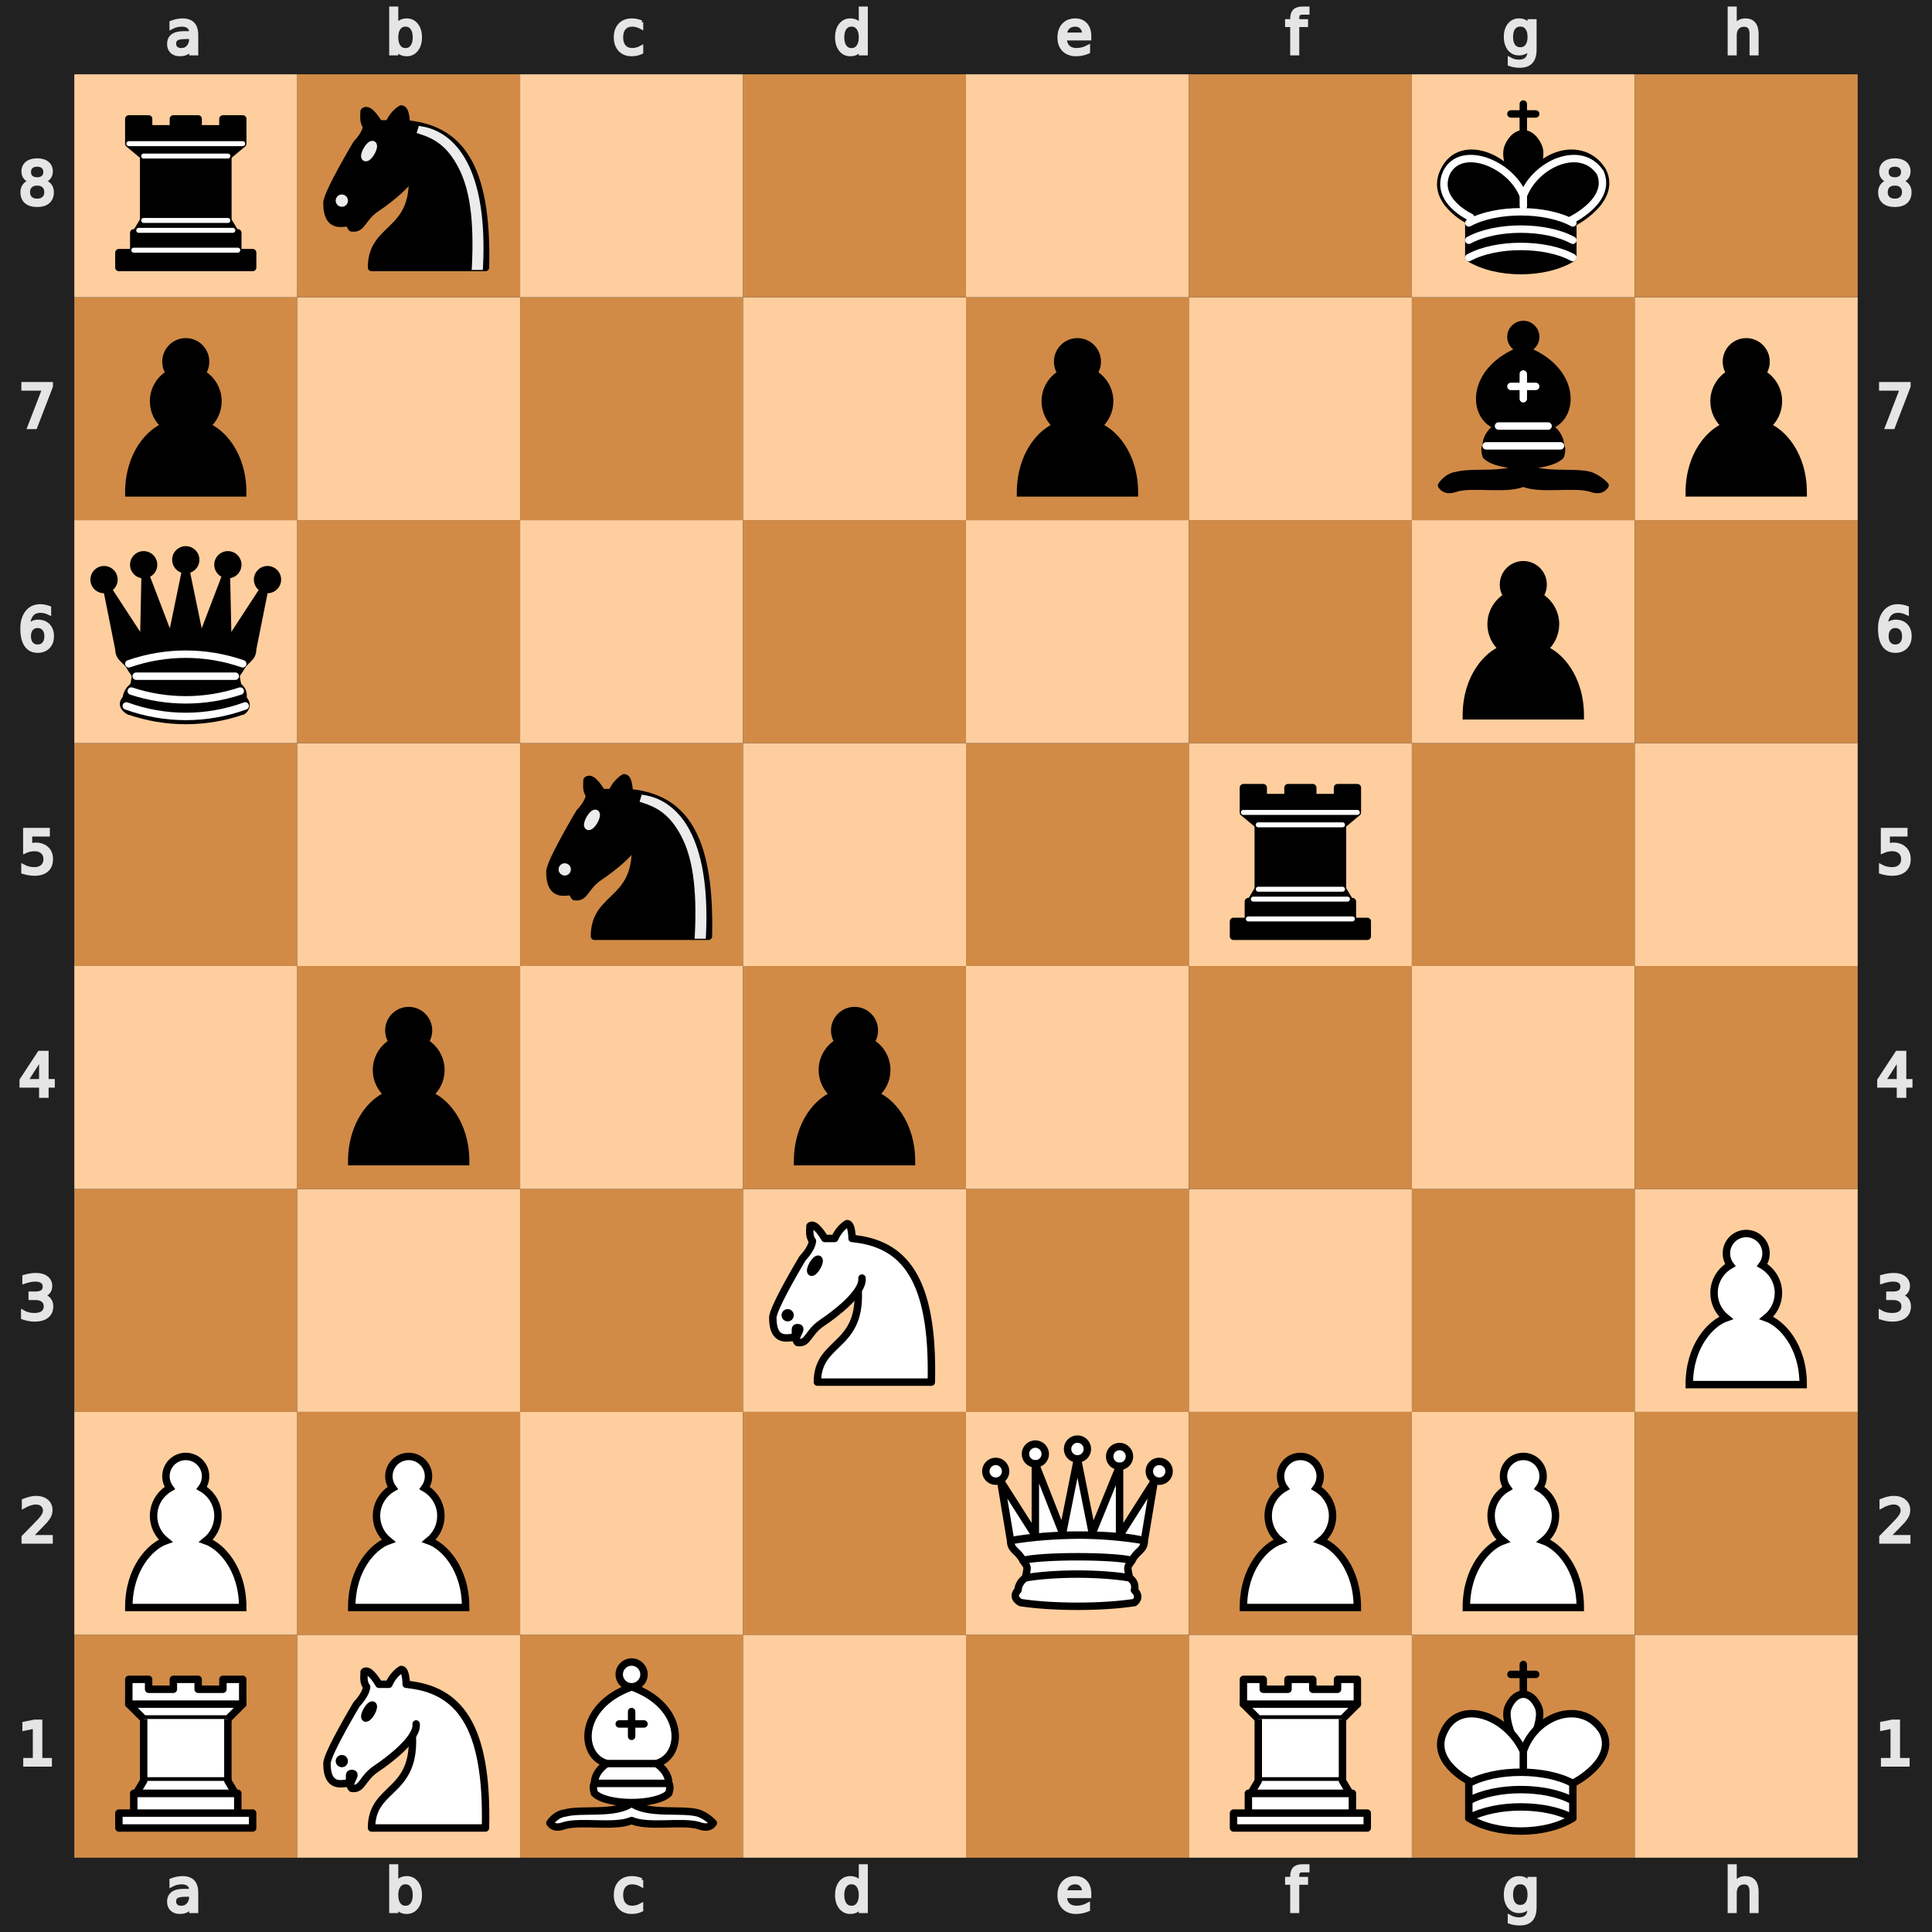
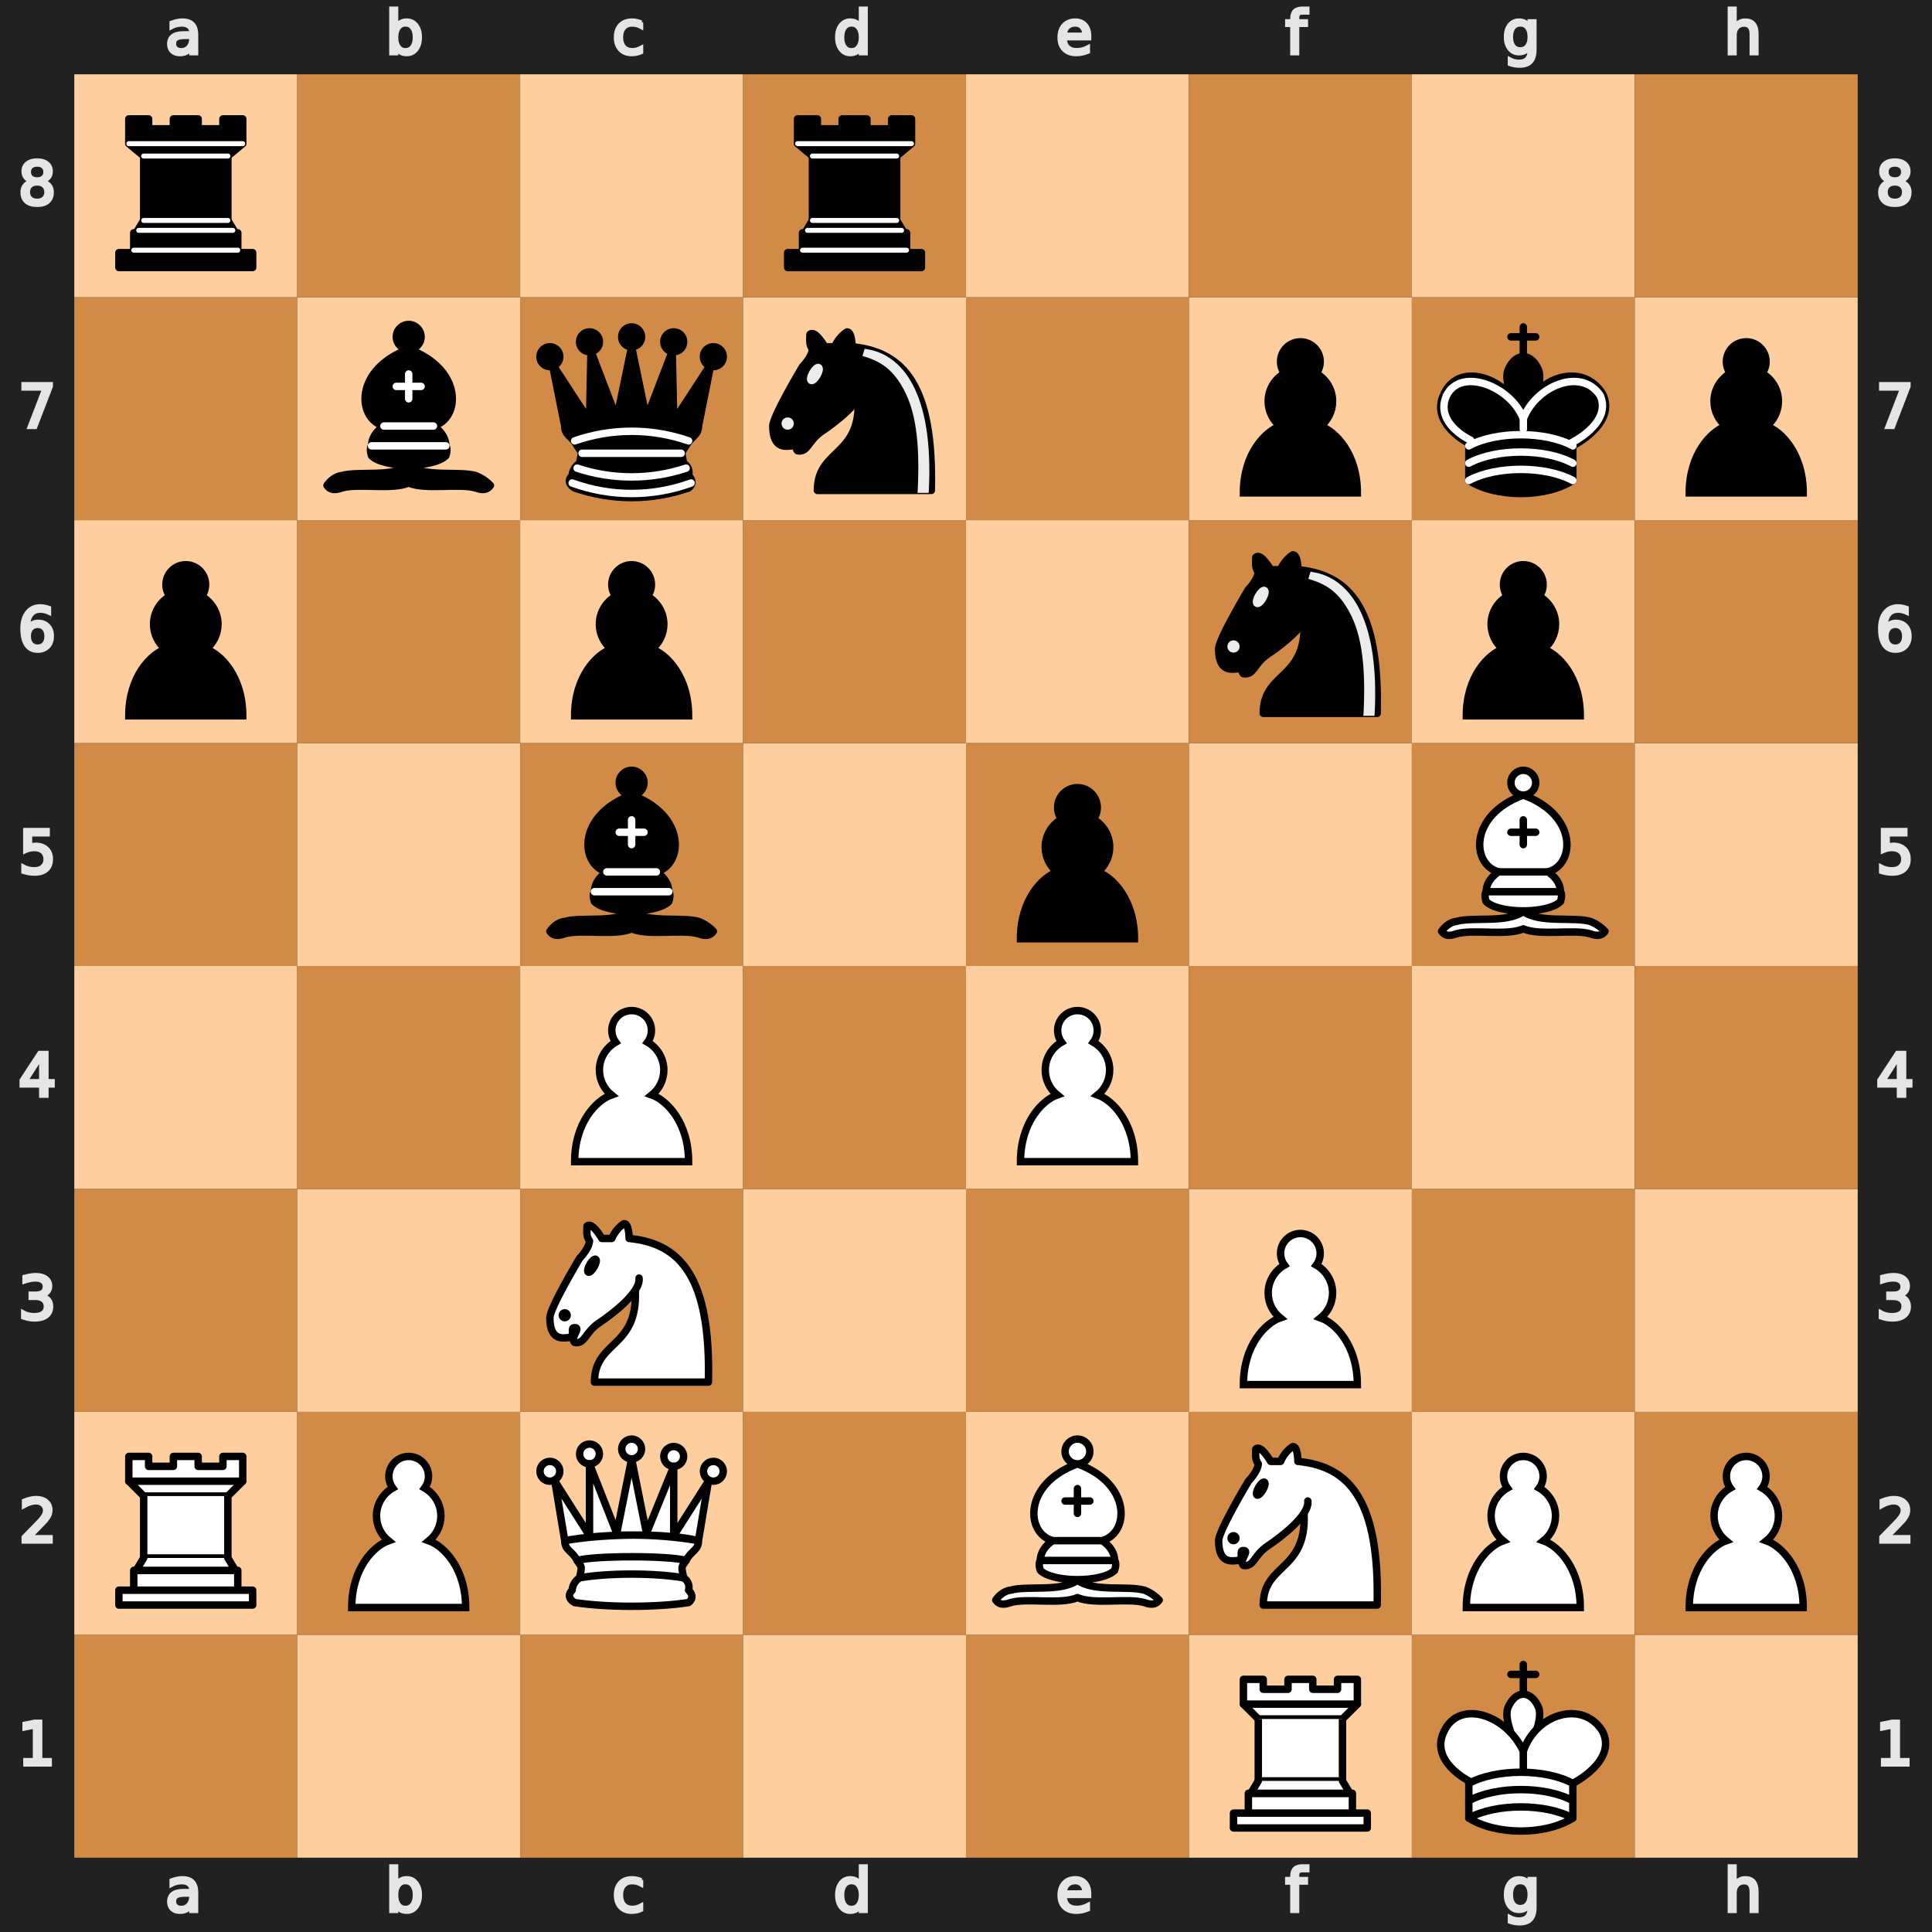
<svg xmlns="http://www.w3.org/2000/svg" xmlns:xlink="http://www.w3.org/1999/xlink" version="1.2" baseProfile="tiny" viewBox="0 0 390 390">
  <defs>
    <g id="white-pawn" class="white pawn">
      <path d="M22.5 9c-2.21 0-4 1.79-4 4 0 .89.29 1.71.78 2.38C17.33 16.5 16 18.59 16 21c0 2.03.94 3.84 2.41 5.03-3 1.06-7.41 5.55-7.41 13.47h23c0-7.92-4.41-12.41-7.41-13.47 1.47-1.19 2.41-3 2.41-5.03 0-2.41-1.33-4.5-3.28-5.62.49-.67.78-1.49.78-2.38 0-2.21-1.79-4-4-4z" fill="#fff" stroke="#000" stroke-width="1.5" stroke-linecap="round" />
    </g>
    <g id="white-knight" class="white knight" fill="none" fill-rule="evenodd" stroke="#000" stroke-width="1.5" stroke-linecap="round" stroke-linejoin="round">
      <path d="M 22,10 C 32.5,11 38.5,18 38,39 L 15,39 C 15,30 25,32.5 23,18" style="fill:#ffffff; stroke:#000000;" />
      <path d="M 24,18 C 24.38,20.91 18.45,25.37 16,27 C 13,29 13.18,31.34 11,31 C 9.958,30.06 12.41,27.96 11,28 C 10,28 11.19,29.23 10,30 C 9,30 5.997,31 6,26 C 6,24 12,14 12,14 C 12,14 13.89,12.1 14,10.5 C 13.27,9.506 13.5,8.5 13.5,7.5 C 14.5,6.5 16.5,10 16.5,10 L 18.5,10 C 18.5,10 19.28,8.008 21,7 C 22,7 22,10 22,10" style="fill:#ffffff; stroke:#000000;" />
      <path d="M 9.5 25.5 A 0.5 0.5 0 1 1 8.5,25.5 A 0.5 0.5 0 1 1 9.5 25.5 z" style="fill:#000000; stroke:#000000;" />
      <path d="M 15 15.5 A 0.5 1.5 0 1 1 14,15.5 A 0.5 1.5 0 1 1 15 15.5 z" transform="matrix(0.866,0.5,-0.5,0.866,9.693,-5.173)" style="fill:#000000; stroke:#000000;" />
    </g>
    <g id="white-bishop" class="white bishop" fill="none" fill-rule="evenodd" stroke="#000" stroke-width="1.5" stroke-linecap="round" stroke-linejoin="round">
      <g fill="#fff" stroke-linecap="butt">
        <path d="M9 36c3.39-.97 10.11.43 13.5-2 3.39 2.43 10.11 1.03 13.5 2 0 0 1.65.54 3 2-.68.97-1.65.99-3 .5-3.39-.97-10.11.46-13.5-1-3.39 1.46-10.11.03-13.5 1-1.354.49-2.323.47-3-.5 1.354-1.94 3-2 3-2zM15 32c2.5 2.5 12.5 2.5 15 0 .5-1.5 0-2 0-2 0-2.5-2.5-4-2.5-4 5.5-1.5 6-11.5-5-15.5-11 4-10.5 14-5 15.5 0 0-2.5 1.5-2.5 4 0 0-.5.5 0 2zM25 8a2.5 2.5 0 1 1-5 0 2.5 2.5 0 1 1 5 0z" />
      </g>
      <path d="M17.5 26h10M15 30h15m-7.5-14.5v5M20 18h5" stroke-linejoin="miter" />
    </g>
    <g id="white-rook" class="white rook" fill="#fff" fill-rule="evenodd" stroke="#000" stroke-width="1.5" stroke-linecap="round" stroke-linejoin="round">
      <path d="M9 39h27v-3H9v3zM12 36v-4h21v4H12zM11 14V9h4v2h5V9h5v2h5V9h4v5" stroke-linecap="butt" />
      <path d="M34 14l-3 3H14l-3-3" />
      <path d="M31 17v12.5H14V17" stroke-linecap="butt" stroke-linejoin="miter" />
      <path d="M31 29.5l1.5 2.5h-20l1.5-2.5" />
      <path d="M11 14h23" fill="none" stroke-linejoin="miter" />
    </g>
    <g id="white-queen" class="white queen" fill="#fff" fill-rule="evenodd" stroke="#000" stroke-width="1.5" stroke-linecap="round" stroke-linejoin="round">
      <path d="M8 12a2 2 0 1 1-4 0 2 2 0 1 1 4 0zM24.5 7.5a2 2 0 1 1-4 0 2 2 0 1 1 4 0zM41 12a2 2 0 1 1-4 0 2 2 0 1 1 4 0zM16 8.5a2 2 0 1 1-4 0 2 2 0 1 1 4 0zM33 9a2 2 0 1 1-4 0 2 2 0 1 1 4 0z" />
      <path d="M9 26c8.5-1.5 21-1.5 27 0l2-12-7 11V11l-5.5 13.5-3-15-3 15-5.5-14V25L7 14l2 12zM9 26c0 2 1.5 2 2.5 4 1 1.5 1 1 .5 3.5-1.5 1-1.5 2.5-1.5 2.5-1.5 1.5.5 2.5.5 2.5 6.5 1 16.5 1 23 0 0 0 1.5-1 0-2.5 0 0 .5-1.5-1-2.5-.5-2.5-.5-2 .5-3.5 1-2 2.5-2 2.5-4-8.5-1.5-18.5-1.5-27 0z" stroke-linecap="butt" />
      <path d="M11.5 30c3.5-1 18.5-1 22 0M12 33.5c6-1 15-1 21 0" fill="none" />
    </g>
    <g id="white-king" class="white king" fill="none" fill-rule="evenodd" stroke="#000" stroke-width="1.5" stroke-linecap="round" stroke-linejoin="round">
      <path d="M22.5 11.63V6M20 8h5" stroke-linejoin="miter" />
      <path d="M22.5 25s4.5-7.5 3-10.5c0 0-1-2.5-3-2.5s-3 2.5-3 2.5c-1.5 3 3 10.5 3 10.5" fill="#fff" stroke-linecap="butt" stroke-linejoin="miter" />
      <path d="M11.5 37c5.5 3.5 15.5 3.5 21 0v-7s9-4.5 6-10.5c-4-6.5-13.5-3.5-16 4V27v-3.5c-3.5-7.5-13-10.5-16-4-3 6 5 10 5 10V37z" fill="#fff" />
      <path d="M11.5 30c5.5-3 15.5-3 21 0m-21 3.5c5.5-3 15.5-3 21 0m-21 3.5c5.5-3 15.5-3 21 0" />
    </g>
    <g id="black-pawn" class="black pawn">
      <path d="M22.5 9c-2.21 0-4 1.79-4 4 0 .89.29 1.71.78 2.38C17.33 16.5 16 18.59 16 21c0 2.03.94 3.84 2.41 5.03-3 1.06-7.41 5.55-7.41 13.47h23c0-7.92-4.41-12.41-7.41-13.47 1.47-1.19 2.41-3 2.41-5.03 0-2.41-1.33-4.5-3.28-5.62.49-.67.78-1.49.78-2.38 0-2.21-1.79-4-4-4z" fill="#000" stroke="#000" stroke-width="1.5" stroke-linecap="round" />
    </g>
    <g id="black-knight" class="black knight" fill="none" fill-rule="evenodd" stroke="#000" stroke-width="1.5" stroke-linecap="round" stroke-linejoin="round">
      <path d="M 22,10 C 32.5,11 38.5,18 38,39 L 15,39 C 15,30 25,32.5 23,18" style="fill:#000000; stroke:#000000;" />
      <path d="M 24,18 C 24.38,20.91 18.45,25.37 16,27 C 13,29 13.18,31.34 11,31 C 9.958,30.06 12.41,27.96 11,28 C 10,28 11.19,29.23 10,30 C 9,30 5.997,31 6,26 C 6,24 12,14 12,14 C 12,14 13.89,12.1 14,10.5 C 13.27,9.506 13.5,8.5 13.5,7.5 C 14.5,6.5 16.5,10 16.5,10 L 18.5,10 C 18.5,10 19.28,8.008 21,7 C 22,7 22,10 22,10" style="fill:#000000; stroke:#000000;" />
      <path d="M 9.5 25.5 A 0.5 0.5 0 1 1 8.5,25.5 A 0.5 0.5 0 1 1 9.5 25.5 z" style="fill:#ececec; stroke:#ececec;" />
      <path d="M 15 15.5 A 0.5 1.5 0 1 1 14,15.5 A 0.5 1.5 0 1 1 15 15.5 z" transform="matrix(0.866,0.5,-0.5,0.866,9.693,-5.173)" style="fill:#ececec; stroke:#ececec;" />
      <path d="M 24.55,10.4 L 24.1,11.85 L 24.6,12 C 27.75,13 30.25,14.49 32.5,18.75 C 34.75,23.01 35.75,29.06 35.25,39 L 35.2,39.5 L 37.45,39.5 L 37.5,39 C 38,28.94 36.62,22.15 34.25,17.66 C 31.88,13.17 28.46,11.02 25.06,10.5 L 24.55,10.4 z " style="fill:#ececec; stroke:none;" />
    </g>
    <g id="black-bishop" class="black bishop" fill="none" fill-rule="evenodd" stroke="#000" stroke-width="1.5" stroke-linecap="round" stroke-linejoin="round">
      <path d="M9 36c3.39-.97 10.11.43 13.5-2 3.39 2.43 10.11 1.03 13.5 2 0 0 1.65.54 3 2-.68.97-1.65.99-3 .5-3.39-.97-10.11.46-13.5-1-3.39 1.46-10.11.03-13.5 1-1.354.49-2.323.47-3-.5 1.354-1.94 3-2 3-2zm6-4c2.5 2.5 12.5 2.5 15 0 .5-1.5 0-2 0-2 0-2.5-2.5-4-2.5-4 5.5-1.5 6-11.5-5-15.5-11 4-10.5 14-5 15.5 0 0-2.5 1.5-2.5 4 0 0-.5.5 0 2zM25 8a2.5 2.5 0 1 1-5 0 2.5 2.5 0 1 1 5 0z" fill="#000" stroke-linecap="butt" />
      <path d="M17.5 26h10M15 30h15m-7.5-14.5v5M20 18h5" stroke="#fff" stroke-linejoin="miter" />
    </g>
    <g id="black-rook" class="black rook" fill="#000" fill-rule="evenodd" stroke="#000" stroke-width="1.5" stroke-linecap="round" stroke-linejoin="round">
      <path d="M9 39h27v-3H9v3zM12.5 32l1.5-2.5h17l1.5 2.5h-20zM12 36v-4h21v4H12z" stroke-linecap="butt" />
      <path d="M14 29.5v-13h17v13H14z" stroke-linecap="butt" stroke-linejoin="miter" />
      <path d="M14 16.5L11 14h23l-3 2.5H14zM11 14V9h4v2h5V9h5v2h5V9h4v5H11z" stroke-linecap="butt" />
      <path d="M12 35.5h21M13 31.5h19M14 29.5h17M14 16.5h17M11 14h23" fill="none" stroke="#fff" stroke-width="1" stroke-linejoin="miter" />
    </g>
    <g id="black-queen" class="black queen" fill="#000" fill-rule="evenodd" stroke="#000" stroke-width="1.5" stroke-linecap="round" stroke-linejoin="round">
      <g fill="#000" stroke="none">
        <circle cx="6" cy="12" r="2.75" />
        <circle cx="14" cy="9" r="2.75" />
        <circle cx="22.5" cy="8" r="2.75" />
        <circle cx="31" cy="9" r="2.75" />
        <circle cx="39" cy="12" r="2.75" />
      </g>
      <path d="M9 26c8.5-1.5 21-1.5 27 0l2.5-12.5L31 25l-.3-14.1-5.2 13.6-3-14.5-3 14.5-5.2-13.6L14 25 6.5 13.5 9 26zM9 26c0 2 1.5 2 2.5 4 1 1.5 1 1 .5 3.5-1.5 1-1.5 2.5-1.5 2.5-1.5 1.5.5 2.5.5 2.5 6.5 1 16.5 1 23 0 0 0 1.5-1 0-2.5 0 0 .5-1.5-1-2.5-.5-2.5-.5-2 .5-3.5 1-2 2.5-2 2.5-4-8.5-1.5-18.5-1.5-27 0z" stroke-linecap="butt" />
      <path d="M11 38.5a35 35 1 0 0 23 0" fill="none" stroke-linecap="butt" />
      <path d="M11 29a35 35 1 0 1 23 0M12.5 31.5h20M11.5 34.5a35 35 1 0 0 22 0M10.5 37.5a35 35 1 0 0 24 0" fill="none" stroke="#fff" />
    </g>
    <g id="black-king" class="black king" fill="none" fill-rule="evenodd" stroke="#000" stroke-width="1.5" stroke-linecap="round" stroke-linejoin="round">
      <path d="M22.5 11.63V6" stroke-linejoin="miter" />
      <path d="M22.5 25s4.5-7.5 3-10.5c0 0-1-2.5-3-2.5s-3 2.5-3 2.5c-1.5 3 3 10.5 3 10.5" fill="#000" stroke-linecap="butt" stroke-linejoin="miter" />
      <path d="M11.5 37c5.5 3.5 15.5 3.5 21 0v-7s9-4.5 6-10.5c-4-6.5-13.5-3.5-16 4V27v-3.5c-3.5-7.5-13-10.5-16-4-3 6 5 10 5 10V37z" fill="#000" />
      <path d="M20 8h5" stroke-linejoin="miter" />
      <path d="M32 29.5s8.5-4 6.03-9.65C34.15 14 25 18 22.5 24.5l.01 2.1-.01-2.1C20 18 9.906 14 6.997 19.85c-2.497 5.65 4.853 9 4.853 9M11.5 30c5.5-3 15.5-3 21 0m-21 3.5c5.5-3 15.5-3 21 0m-21 3.5c5.5-3 15.5-3 21 0" stroke="#fff" />
    </g>
  </defs>
  <rect x="0" y="0" width="390" height="390" fill="#212121" />
  <g transform="translate(20, 0) scale(0.75, 0.75)" fill="#e5e5e5" stroke="#e5e5e5">
    <path d="M23.328 10.016q-1.742 0-2.414.398-.672.398-.672 1.36 0 .765.5 1.218.508.445 1.375.445 1.196 0 1.914-.843.727-.852.727-2.258v-.32zm2.867-.594v4.992h-1.437v-1.328q-.492.797-1.227 1.18-.734.375-1.797.375-1.343 0-2.14-.75-.79-.758-.79-2.024 0-1.476.985-2.226.992-.75 2.953-.75h2.016V8.75q0-.992-.656-1.531-.649-.547-1.829-.547-.75 0-1.46.18-.711.18-1.368.539V6.062q.79-.304 1.532-.453.742-.156 1.445-.156 1.898 0 2.836.984.937.985.937 2.985z" />
  </g>
  <g transform="translate(20, 375) scale(0.75, 0.75)" fill="#e5e5e5" stroke="#e5e5e5">
    <path d="M23.328 10.016q-1.742 0-2.414.398-.672.398-.672 1.36 0 .765.5 1.218.508.445 1.375.445 1.196 0 1.914-.843.727-.852.727-2.258v-.32zm2.867-.594v4.992h-1.437v-1.328q-.492.797-1.227 1.18-.734.375-1.797.375-1.343 0-2.14-.75-.79-.758-.79-2.024 0-1.476.985-2.226.992-.75 2.953-.75h2.016V8.75q0-.992-.656-1.531-.649-.547-1.829-.547-.75 0-1.46.18-.711.18-1.368.539V6.062q.79-.304 1.532-.453.742-.156 1.445-.156 1.898 0 2.836.984.937.985.937 2.985z" />
  </g>
  <g transform="translate(65, 0) scale(0.75, 0.75)" fill="#e5e5e5" stroke="#e5e5e5">
    <path d="M24.922 10.047q0-1.586-.656-2.485-.649-.906-1.79-.906-1.14 0-1.796.906-.649.899-.649 2.485 0 1.586.649 2.492.656.898 1.797.898 1.14 0 1.789-.898.656-.906.656-2.492zm-4.89-3.055q.452-.781 1.14-1.156.695-.383 1.656-.383 1.594 0 2.586 1.266 1 1.265 1 3.328 0 2.062-1 3.328-.992 1.266-2.586 1.266-.96 0-1.656-.375-.688-.383-1.14-1.164v1.312h-1.446V2.258h1.445z" />
  </g>
  <g transform="translate(65, 375) scale(0.75, 0.75)" fill="#e5e5e5" stroke="#e5e5e5">
    <path d="M24.922 10.047q0-1.586-.656-2.485-.649-.906-1.79-.906-1.14 0-1.796.906-.649.899-.649 2.485 0 1.586.649 2.492.656.898 1.797.898 1.14 0 1.789-.898.656-.906.656-2.492zm-4.89-3.055q.452-.781 1.14-1.156.695-.383 1.656-.383 1.594 0 2.586 1.266 1 1.265 1 3.328 0 2.062-1 3.328-.992 1.266-2.586 1.266-.96 0-1.656-.375-.688-.383-1.14-1.164v1.312h-1.446V2.258h1.445z" />
  </g>
  <g transform="translate(110, 0) scale(0.75, 0.75)" fill="#e5e5e5" stroke="#e5e5e5">
    <path d="M25.96 6v1.344q-.608-.336-1.226-.5-.609-.172-1.234-.172-1.398 0-2.172.89-.773.883-.773 2.485 0 1.601.773 2.492.774.883 2.172.883.625 0 1.234-.164.618-.172 1.227-.508v1.328q-.602.281-1.25.422-.64.14-1.367.14-1.977 0-3.14-1.242-1.165-1.242-1.165-3.351 0-2.14 1.172-3.367 1.18-1.227 3.227-1.227.664 0 1.296.14.633.134 1.227.407z" />
  </g>
  <g transform="translate(110, 375) scale(0.75, 0.75)" fill="#e5e5e5" stroke="#e5e5e5">
    <path d="M25.96 6v1.344q-.608-.336-1.226-.5-.609-.172-1.234-.172-1.398 0-2.172.89-.773.883-.773 2.485 0 1.601.773 2.492.774.883 2.172.883.625 0 1.234-.164.618-.172 1.227-.508v1.328q-.602.281-1.25.422-.64.14-1.367.14-1.977 0-3.14-1.242-1.165-1.242-1.165-3.351 0-2.14 1.172-3.367 1.18-1.227 3.227-1.227.664 0 1.296.14.633.134 1.227.407z" />
  </g>
  <g transform="translate(155, 0) scale(0.75, 0.75)" fill="#e5e5e5" stroke="#e5e5e5">
    <path d="M24.973 6.992V2.258h1.437v12.156h-1.437v-1.312q-.453.78-1.149 1.164-.687.375-1.656.375-1.586 0-2.586-1.266-.992-1.266-.992-3.328 0-2.063.992-3.328 1-1.266 2.586-1.266.969 0 1.656.383.696.375 1.149 1.156zm-4.899 3.055q0 1.586.649 2.492.656.898 1.797.898 1.14 0 1.796-.898.657-.906.657-2.492 0-1.586-.657-2.485-.656-.906-1.796-.906-1.141 0-1.797.906-.649.899-.649 2.485z" />
  </g>
  <g transform="translate(155, 375) scale(0.75, 0.75)" fill="#e5e5e5" stroke="#e5e5e5">
    <path d="M24.973 6.992V2.258h1.437v12.156h-1.437v-1.312q-.453.78-1.149 1.164-.687.375-1.656.375-1.586 0-2.586-1.266-.992-1.266-.992-3.328 0-2.063.992-3.328 1-1.266 2.586-1.266.969 0 1.656.383.696.375 1.149 1.156zm-4.899 3.055q0 1.586.649 2.492.656.898 1.797.898 1.14 0 1.796-.898.657-.906.657-2.492 0-1.586-.657-2.485-.656-.906-1.796-.906-1.141 0-1.797.906-.649.899-.649 2.485z" />
  </g>
  <g transform="translate(200, 0) scale(0.75, 0.75)" fill="#e5e5e5" stroke="#e5e5e5">
    <path d="M26.555 9.68v.703h-6.61q.094 1.484.89 2.265.806.774 2.235.774.828 0 1.602-.203.781-.203 1.547-.61v1.36q-.774.328-1.586.5-.813.172-1.649.172-2.093 0-3.32-1.22-1.219-1.218-1.219-3.296 0-2.148 1.157-3.406 1.164-1.266 3.132-1.266 1.766 0 2.79 1.14 1.03 1.134 1.03 3.087zm-1.438-.422q-.015-1.18-.664-1.883-.64-.703-1.703-.703-1.203 0-1.93.68-.718.68-.828 1.914z" />
  </g>
  <g transform="translate(200, 375) scale(0.75, 0.75)" fill="#e5e5e5" stroke="#e5e5e5">
    <path d="M26.555 9.68v.703h-6.61q.094 1.484.89 2.265.806.774 2.235.774.828 0 1.602-.203.781-.203 1.547-.61v1.36q-.774.328-1.586.5-.813.172-1.649.172-2.093 0-3.32-1.22-1.219-1.218-1.219-3.296 0-2.148 1.157-3.406 1.164-1.266 3.132-1.266 1.766 0 2.79 1.14 1.03 1.134 1.03 3.087zm-1.438-.422q-.015-1.18-.664-1.883-.64-.703-1.703-.703-1.203 0-1.93.68-.718.68-.828 1.914z" />
  </g>
  <g transform="translate(245, 0) scale(0.75, 0.75)" fill="#e5e5e5" stroke="#e5e5e5">
    <path d="M25.285 2.258v1.195H23.91q-.773 0-1.078.313-.297.312-.297 1.125v.773h2.367v1.117h-2.367v7.633H21.09V6.781h-1.375V5.664h1.375v-.61q0-1.46.68-2.124.68-.672 2.156-.672z" />
  </g>
  <g transform="translate(245, 375) scale(0.75, 0.75)" fill="#e5e5e5" stroke="#e5e5e5">
    <path d="M25.285 2.258v1.195H23.91q-.773 0-1.078.313-.297.312-.297 1.125v.773h2.367v1.117h-2.367v7.633H21.09V6.781h-1.375V5.664h1.375v-.61q0-1.46.68-2.124.68-.672 2.156-.672z" />
  </g>
  <g transform="translate(290, 0) scale(0.75, 0.75)" fill="#e5e5e5" stroke="#e5e5e5">
    <path d="M24.973 9.937q0-1.562-.649-2.421-.64-.86-1.804-.86-1.157 0-1.805.86-.64.859-.64 2.421 0 1.555.64 2.415.648.859 1.805.859 1.164 0 1.804-.86.649-.859.649-2.414zm1.437 3.391q0 2.234-.992 3.32-.992 1.094-3.04 1.094-.757 0-1.429-.117-.672-.11-1.304-.344v-1.398q.632.344 1.25.508.617.164 1.257.164 1.414 0 2.118-.743.703-.734.703-2.226v-.711q-.446.773-1.141 1.156-.695.383-1.664.383-1.61 0-2.594-1.227-.984-1.226-.984-3.25 0-2.03.984-3.257.985-1.227 2.594-1.227.969 0 1.664.383t1.14 1.156V5.664h1.438z" />
  </g>
  <g transform="translate(290, 375) scale(0.75, 0.75)" fill="#e5e5e5" stroke="#e5e5e5">
    <path d="M24.973 9.937q0-1.562-.649-2.421-.64-.86-1.804-.86-1.157 0-1.805.86-.64.859-.64 2.421 0 1.555.64 2.415.648.859 1.805.859 1.164 0 1.804-.86.649-.859.649-2.414zm1.437 3.391q0 2.234-.992 3.32-.992 1.094-3.04 1.094-.757 0-1.429-.117-.672-.11-1.304-.344v-1.398q.632.344 1.25.508.617.164 1.257.164 1.414 0 2.118-.743.703-.734.703-2.226v-.711q-.446.773-1.141 1.156-.695.383-1.664.383-1.61 0-2.594-1.227-.984-1.226-.984-3.25 0-2.03.984-3.257.985-1.227 2.594-1.227.969 0 1.664.383t1.14 1.156V5.664h1.438z" />
  </g>
  <g transform="translate(335, 0) scale(0.75, 0.75)" fill="#e5e5e5" stroke="#e5e5e5">
    <path d="M26.164 9.133v5.281h-1.437V9.18q0-1.243-.485-1.86-.484-.617-1.453-.617-1.164 0-1.836.742-.672.742-.672 2.024v4.945h-1.445V2.258h1.445v4.765q.516-.789 1.211-1.18.703-.39 1.617-.39 1.508 0 2.282.938.773.93.773 2.742z" />
  </g>
  <g transform="translate(335, 375) scale(0.75, 0.75)" fill="#e5e5e5" stroke="#e5e5e5">
    <path d="M26.164 9.133v5.281h-1.437V9.18q0-1.243-.485-1.86-.484-.617-1.453-.617-1.164 0-1.836.742-.672.742-.672 2.024v4.945h-1.445V2.258h1.445v4.765q.516-.789 1.211-1.18.703-.39 1.617-.39 1.508 0 2.282.938.773.93.773 2.742z" />
  </g>
  <g transform="translate(0, 335) scale(0.75, 0.75)" fill="#e5e5e5" stroke="#e5e5e5">
    <path d="M6.754 26.996h2.578v-8.898l-2.805.562v-1.437l2.79-.563h1.578v10.336h2.578v1.328h-6.72z" />
  </g>
  <g transform="translate(375, 335) scale(0.75, 0.75)" fill="#e5e5e5" stroke="#e5e5e5">
    <path d="M6.754 26.996h2.578v-8.898l-2.805.562v-1.437l2.79-.563h1.578v10.336h2.578v1.328h-6.72z" />
  </g>
  <g transform="translate(0, 290) scale(0.75, 0.75)" fill="#e5e5e5" stroke="#e5e5e5">
    <path d="M8.195 26.996h5.508v1.328H6.297v-1.328q.898-.93 2.445-2.492 1.555-1.57 1.953-2.024.758-.851 1.055-1.437.305-.594.305-1.164 0-.93-.657-1.516-.648-.586-1.695-.586-.742 0-1.57.258-.82.258-1.758.781v-1.593q.953-.383 1.781-.578.828-.196 1.516-.196 1.812 0 2.89.906 1.079.907 1.079 2.422 0 .72-.274 1.368-.265.64-.976 1.515-.196.227-1.243 1.313-1.046 1.078-2.953 3.023z" />
  </g>
  <g transform="translate(375, 290) scale(0.75, 0.75)" fill="#e5e5e5" stroke="#e5e5e5">
    <path d="M8.195 26.996h5.508v1.328H6.297v-1.328q.898-.93 2.445-2.492 1.555-1.57 1.953-2.024.758-.851 1.055-1.437.305-.594.305-1.164 0-.93-.657-1.516-.648-.586-1.695-.586-.742 0-1.57.258-.82.258-1.758.781v-1.593q.953-.383 1.781-.578.828-.196 1.516-.196 1.812 0 2.89.906 1.079.907 1.079 2.422 0 .72-.274 1.368-.265.64-.976 1.515-.196.227-1.243 1.313-1.046 1.078-2.953 3.023z" />
  </g>
  <g transform="translate(0, 245) scale(0.75, 0.75)" fill="#e5e5e5" stroke="#e5e5e5">
    <path d="M11.434 22.035q1.132.242 1.765 1.008.64.766.64 1.89 0 1.727-1.187 2.672-1.187.946-3.375.946-.734 0-1.515-.149-.774-.14-1.602-.43V26.45q.656.383 1.438.578.78.196 1.632.196 1.485 0 2.258-.586.782-.586.782-1.703 0-1.032-.727-1.61-.719-.586-2.008-.586h-1.36v-1.297h1.423q1.164 0 1.78-.46.618-.47.618-1.344 0-.899-.64-1.375-.633-.485-1.82-.485-.65 0-1.391.141-.743.14-1.633.437V16.95q.898-.25 1.68-.375.788-.125 1.484-.125 1.797 0 2.844.82 1.046.813 1.046 2.204 0 .968-.554 1.64-.555.664-1.578.922z" />
  </g>
  <g transform="translate(375, 245) scale(0.75, 0.75)" fill="#e5e5e5" stroke="#e5e5e5">
    <path d="M11.434 22.035q1.132.242 1.765 1.008.64.766.64 1.89 0 1.727-1.187 2.672-1.187.946-3.375.946-.734 0-1.515-.149-.774-.14-1.602-.43V26.45q.656.383 1.438.578.78.196 1.632.196 1.485 0 2.258-.586.782-.586.782-1.703 0-1.032-.727-1.61-.719-.586-2.008-.586h-1.36v-1.297h1.423q1.164 0 1.78-.46.618-.47.618-1.344 0-.899-.64-1.375-.633-.485-1.82-.485-.65 0-1.391.141-.743.14-1.633.437V16.95q.898-.25 1.68-.375.788-.125 1.484-.125 1.797 0 2.844.82 1.046.813 1.046 2.204 0 .968-.554 1.64-.555.664-1.578.922z" />
  </g>
  <g transform="translate(0, 200) scale(0.75, 0.75)" fill="#e5e5e5" stroke="#e5e5e5">
    <path d="M11.016 18.035L7.03 24.262h3.985zm-.414-1.375h1.984v7.602h1.664v1.312h-1.664v2.75h-1.57v-2.75H5.75v-1.523z" />
  </g>
  <g transform="translate(375, 200) scale(0.75, 0.75)" fill="#e5e5e5" stroke="#e5e5e5">
    <path d="M11.016 18.035L7.03 24.262h3.985zm-.414-1.375h1.984v7.602h1.664v1.312h-1.664v2.75h-1.57v-2.75H5.75v-1.523z" />
  </g>
  <g transform="translate(0, 155) scale(0.75, 0.75)" fill="#e5e5e5" stroke="#e5e5e5">
    <path d="M6.719 16.66h6.195v1.328h-4.75v2.86q.344-.118.688-.172.343-.063.687-.063 1.953 0 3.094 1.07 1.14 1.07 1.14 2.899 0 1.883-1.171 2.93-1.172 1.039-3.305 1.039-.735 0-1.5-.125-.758-.125-1.57-.375v-1.586q.703.383 1.453.57.75.188 1.586.188 1.351 0 2.14-.711.79-.711.79-1.93 0-1.219-.79-1.93-.789-.71-2.14-.71-.633 0-1.266.14-.625.14-1.281.438z" />
  </g>
  <g transform="translate(375, 155) scale(0.75, 0.75)" fill="#e5e5e5" stroke="#e5e5e5">
    <path d="M6.719 16.66h6.195v1.328h-4.75v2.86q.344-.118.688-.172.343-.063.687-.063 1.953 0 3.094 1.07 1.14 1.07 1.14 2.899 0 1.883-1.171 2.93-1.172 1.039-3.305 1.039-.735 0-1.5-.125-.758-.125-1.57-.375v-1.586q.703.383 1.453.57.75.188 1.586.188 1.351 0 2.14-.711.79-.711.79-1.93 0-1.219-.79-1.93-.789-.71-2.14-.71-.633 0-1.266.14-.625.14-1.281.438z" />
  </g>
  <g transform="translate(0, 110) scale(0.75, 0.75)" fill="#e5e5e5" stroke="#e5e5e5">
    <path d="M10.137 21.863q-1.063 0-1.688.727-.617.726-.617 1.992 0 1.258.617 1.992.625.727 1.688.727 1.062 0 1.68-.727.624-.734.624-1.992 0-1.266-.625-1.992-.617-.727-1.68-.727zm3.133-4.945v1.437q-.594-.28-1.204-.43-.601-.148-1.195-.148-1.562 0-2.39 1.055-.82 1.055-.938 3.188.46-.68 1.156-1.04.696-.367 1.531-.367 1.758 0 2.774 1.07 1.023 1.063 1.023 2.899 0 1.797-1.062 2.883-1.063 1.086-2.828 1.086-2.024 0-3.094-1.547-1.07-1.555-1.07-4.5 0-2.766 1.312-4.406 1.313-1.649 3.524-1.649.593 0 1.195.117.61.118 1.266.352z" />
  </g>
  <g transform="translate(375, 110) scale(0.75, 0.75)" fill="#e5e5e5" stroke="#e5e5e5">
    <path d="M10.137 21.863q-1.063 0-1.688.727-.617.726-.617 1.992 0 1.258.617 1.992.625.727 1.688.727 1.062 0 1.68-.727.624-.734.624-1.992 0-1.266-.625-1.992-.617-.727-1.68-.727zm3.133-4.945v1.437q-.594-.28-1.204-.43-.601-.148-1.195-.148-1.562 0-2.39 1.055-.82 1.055-.938 3.188.46-.68 1.156-1.04.696-.367 1.531-.367 1.758 0 2.774 1.07 1.023 1.063 1.023 2.899 0 1.797-1.062 2.883-1.063 1.086-2.828 1.086-2.024 0-3.094-1.547-1.07-1.555-1.07-4.5 0-2.766 1.312-4.406 1.313-1.649 3.524-1.649.593 0 1.195.117.61.118 1.266.352z" />
  </g>
  <g transform="translate(0, 65) scale(0.75, 0.75)" fill="#e5e5e5" stroke="#e5e5e5">
    <path d="M6.25 16.66h7.5v.672L9.516 28.324H7.867l3.985-10.336H6.25z" />
  </g>
  <g transform="translate(375, 65) scale(0.75, 0.75)" fill="#e5e5e5" stroke="#e5e5e5">
    <path d="M6.25 16.66h7.5v.672L9.516 28.324H7.867l3.985-10.336H6.25z" />
  </g>
  <g transform="translate(0, 20) scale(0.75, 0.75)" fill="#e5e5e5" stroke="#e5e5e5">
    <path d="M10 22.785q-1.125 0-1.773.602-.641.601-.641 1.656t.64 1.656q.649.602 1.774.602t1.773-.602q.649-.61.649-1.656 0-1.055-.649-1.656-.64-.602-1.773-.602zm-1.578-.672q-1.016-.25-1.586-.945-.563-.695-.563-1.695 0-1.399.993-2.211 1-.813 2.734-.813 1.742 0 2.734.813.993.812.993 2.21 0 1-.57 1.696-.563.695-1.571.945 1.14.266 1.773 1.04.641.773.641 1.89 0 1.695-1.04 2.602-1.03.906-2.96.906t-2.969-.906Q6 26.738 6 25.043q0-1.117.64-1.89.641-.774 1.782-1.04zm-.578-2.492q0 .906.562 1.414.57.508 1.594.508 1.016 0 1.586-.508.578-.508.578-1.414 0-.906-.578-1.414-.57-.508-1.586-.508-1.023 0-1.594.508-.562.508-.562 1.414z" />
  </g>
  <g transform="translate(375, 20) scale(0.75, 0.75)" fill="#e5e5e5" stroke="#e5e5e5">
    <path d="M10 22.785q-1.125 0-1.773.602-.641.601-.641 1.656t.64 1.656q.649.602 1.774.602t1.773-.602q.649-.61.649-1.656 0-1.055-.649-1.656-.64-.602-1.773-.602zm-1.578-.672q-1.016-.25-1.586-.945-.563-.695-.563-1.695 0-1.399.993-2.211 1-.813 2.734-.813 1.742 0 2.734.813.993.812.993 2.21 0 1-.57 1.696-.563.695-1.571.945 1.14.266 1.773 1.04.641.773.641 1.89 0 1.695-1.04 2.602-1.03.906-2.96.906t-2.969-.906Q6 26.738 6 25.043q0-1.117.64-1.89.641-.774 1.782-1.04zm-.578-2.492q0 .906.562 1.414.57.508 1.594.508 1.016 0 1.586-.508.578-.508.578-1.414 0-.906-.578-1.414-.57-.508-1.586-.508-1.023 0-1.594.508-.562.508-.562 1.414z" />
  </g>
  <rect x="15" y="330" width="45" height="45" class="square dark a1" stroke="none" fill="#d18b47" />
  <rect x="60" y="330" width="45" height="45" class="square light b1" stroke="none" fill="#ffce9e" />
  <rect x="105" y="330" width="45" height="45" class="square dark c1" stroke="none" fill="#d18b47" />
  <rect x="150" y="330" width="45" height="45" class="square light d1" stroke="none" fill="#ffce9e" />
  <rect x="195" y="330" width="45" height="45" class="square dark e1" stroke="none" fill="#d18b47" />
  <rect x="240" y="330" width="45" height="45" class="square light f1" stroke="none" fill="#ffce9e" />
  <rect x="285" y="330" width="45" height="45" class="square dark g1" stroke="none" fill="#d18b47" />
  <rect x="330" y="330" width="45" height="45" class="square light h1" stroke="none" fill="#ffce9e" />
  <rect x="15" y="285" width="45" height="45" class="square light a2" stroke="none" fill="#ffce9e" />
  <rect x="60" y="285" width="45" height="45" class="square dark b2" stroke="none" fill="#d18b47" />
  <rect x="105" y="285" width="45" height="45" class="square light c2" stroke="none" fill="#ffce9e" />
  <rect x="150" y="285" width="45" height="45" class="square dark d2" stroke="none" fill="#d18b47" />
  <rect x="195" y="285" width="45" height="45" class="square light e2" stroke="none" fill="#ffce9e" />
  <rect x="240" y="285" width="45" height="45" class="square dark f2" stroke="none" fill="#d18b47" />
  <rect x="285" y="285" width="45" height="45" class="square light g2" stroke="none" fill="#ffce9e" />
  <rect x="330" y="285" width="45" height="45" class="square dark h2" stroke="none" fill="#d18b47" />
  <rect x="15" y="240" width="45" height="45" class="square dark a3" stroke="none" fill="#d18b47" />
  <rect x="60" y="240" width="45" height="45" class="square light b3" stroke="none" fill="#ffce9e" />
  <rect x="105" y="240" width="45" height="45" class="square dark c3" stroke="none" fill="#d18b47" />
  <rect x="150" y="240" width="45" height="45" class="square light d3" stroke="none" fill="#ffce9e" />
  <rect x="195" y="240" width="45" height="45" class="square dark e3" stroke="none" fill="#d18b47" />
  <rect x="240" y="240" width="45" height="45" class="square light f3" stroke="none" fill="#ffce9e" />
  <rect x="285" y="240" width="45" height="45" class="square dark g3" stroke="none" fill="#d18b47" />
  <rect x="330" y="240" width="45" height="45" class="square light h3" stroke="none" fill="#ffce9e" />
  <rect x="15" y="195" width="45" height="45" class="square light a4" stroke="none" fill="#ffce9e" />
  <rect x="60" y="195" width="45" height="45" class="square dark b4" stroke="none" fill="#d18b47" />
  <rect x="105" y="195" width="45" height="45" class="square light c4" stroke="none" fill="#ffce9e" />
  <rect x="150" y="195" width="45" height="45" class="square dark d4" stroke="none" fill="#d18b47" />
  <rect x="195" y="195" width="45" height="45" class="square light e4" stroke="none" fill="#ffce9e" />
  <rect x="240" y="195" width="45" height="45" class="square dark f4" stroke="none" fill="#d18b47" />
  <rect x="285" y="195" width="45" height="45" class="square light g4" stroke="none" fill="#ffce9e" />
  <rect x="330" y="195" width="45" height="45" class="square dark h4" stroke="none" fill="#d18b47" />
  <rect x="15" y="150" width="45" height="45" class="square dark a5" stroke="none" fill="#d18b47" />
  <rect x="60" y="150" width="45" height="45" class="square light b5" stroke="none" fill="#ffce9e" />
  <rect x="105" y="150" width="45" height="45" class="square dark c5" stroke="none" fill="#d18b47" />
  <rect x="150" y="150" width="45" height="45" class="square light d5" stroke="none" fill="#ffce9e" />
  <rect x="195" y="150" width="45" height="45" class="square dark e5" stroke="none" fill="#d18b47" />
  <rect x="240" y="150" width="45" height="45" class="square light f5" stroke="none" fill="#ffce9e" />
  <rect x="285" y="150" width="45" height="45" class="square dark g5" stroke="none" fill="#d18b47" />
  <rect x="330" y="150" width="45" height="45" class="square light h5" stroke="none" fill="#ffce9e" />
  <rect x="15" y="105" width="45" height="45" class="square light a6" stroke="none" fill="#ffce9e" />
  <rect x="60" y="105" width="45" height="45" class="square dark b6" stroke="none" fill="#d18b47" />
  <rect x="105" y="105" width="45" height="45" class="square light c6" stroke="none" fill="#ffce9e" />
  <rect x="150" y="105" width="45" height="45" class="square dark d6" stroke="none" fill="#d18b47" />
  <rect x="195" y="105" width="45" height="45" class="square light e6" stroke="none" fill="#ffce9e" />
  <rect x="240" y="105" width="45" height="45" class="square dark f6" stroke="none" fill="#d18b47" />
  <rect x="285" y="105" width="45" height="45" class="square light g6" stroke="none" fill="#ffce9e" />
  <rect x="330" y="105" width="45" height="45" class="square dark h6" stroke="none" fill="#d18b47" />
  <rect x="15" y="60" width="45" height="45" class="square dark a7" stroke="none" fill="#d18b47" />
  <rect x="60" y="60" width="45" height="45" class="square light b7" stroke="none" fill="#ffce9e" />
  <rect x="105" y="60" width="45" height="45" class="square dark c7" stroke="none" fill="#d18b47" />
  <rect x="150" y="60" width="45" height="45" class="square light d7" stroke="none" fill="#ffce9e" />
  <rect x="195" y="60" width="45" height="45" class="square dark e7" stroke="none" fill="#d18b47" />
  <rect x="240" y="60" width="45" height="45" class="square light f7" stroke="none" fill="#ffce9e" />
  <rect x="285" y="60" width="45" height="45" class="square dark g7" stroke="none" fill="#d18b47" />
  <rect x="330" y="60" width="45" height="45" class="square light h7" stroke="none" fill="#ffce9e" />
  <rect x="15" y="15" width="45" height="45" class="square light a8" stroke="none" fill="#ffce9e" />
  <rect x="60" y="15" width="45" height="45" class="square dark b8" stroke="none" fill="#d18b47" />
  <rect x="105" y="15" width="45" height="45" class="square light c8" stroke="none" fill="#ffce9e" />
  <rect x="150" y="15" width="45" height="45" class="square dark d8" stroke="none" fill="#d18b47" />
  <rect x="195" y="15" width="45" height="45" class="square light e8" stroke="none" fill="#ffce9e" />
  <rect x="240" y="15" width="45" height="45" class="square dark f8" stroke="none" fill="#d18b47" />
  <rect x="285" y="15" width="45" height="45" class="square light g8" stroke="none" fill="#ffce9e" />
  <rect x="330" y="15" width="45" height="45" class="square dark h8" stroke="none" fill="#d18b47" />
-   <use href="#white-rook" xlink:href="#white-rook" transform="translate(15, 330)" />
-   <use href="#white-knight" xlink:href="#white-knight" transform="translate(60, 330)" />
-   <use href="#white-bishop" xlink:href="#white-bishop" transform="translate(105, 330)" />
  <use href="#white-rook" xlink:href="#white-rook" transform="translate(240, 330)" />
  <use href="#white-king" xlink:href="#white-king" transform="translate(285, 330)" />
-   <use href="#white-pawn" xlink:href="#white-pawn" transform="translate(15, 285)" />
+   <use href="#white-rook" xlink:href="#white-rook" transform="translate(15, 285)" />
  <use href="#white-pawn" xlink:href="#white-pawn" transform="translate(60, 285)" />
-   <use href="#white-queen" xlink:href="#white-queen" transform="translate(195, 285)" />
-   <use href="#white-pawn" xlink:href="#white-pawn" transform="translate(240, 285)" />
+   <use href="#white-queen" xlink:href="#white-queen" transform="translate(105, 285)" />
+   <use href="#white-bishop" xlink:href="#white-bishop" transform="translate(195, 285)" />
+   <use href="#white-knight" xlink:href="#white-knight" transform="translate(240, 285)" />
  <use href="#white-pawn" xlink:href="#white-pawn" transform="translate(285, 285)" />
-   <use href="#white-knight" xlink:href="#white-knight" transform="translate(150, 240)" />
-   <use href="#white-pawn" xlink:href="#white-pawn" transform="translate(330, 240)" />
-   <use href="#black-pawn" xlink:href="#black-pawn" transform="translate(60, 195)" />
-   <use href="#black-pawn" xlink:href="#black-pawn" transform="translate(150, 195)" />
-   <use href="#black-knight" xlink:href="#black-knight" transform="translate(105, 150)" />
-   <use href="#black-rook" xlink:href="#black-rook" transform="translate(240, 150)" />
-   <use href="#black-queen" xlink:href="#black-queen" transform="translate(15, 105)" />
+   <use href="#white-pawn" xlink:href="#white-pawn" transform="translate(330, 285)" />
+   <use href="#white-knight" xlink:href="#white-knight" transform="translate(105, 240)" />
+   <use href="#white-pawn" xlink:href="#white-pawn" transform="translate(240, 240)" />
+   <use href="#white-pawn" xlink:href="#white-pawn" transform="translate(105, 195)" />
+   <use href="#white-pawn" xlink:href="#white-pawn" transform="translate(195, 195)" />
+   <use href="#black-bishop" xlink:href="#black-bishop" transform="translate(105, 150)" />
+   <use href="#black-pawn" xlink:href="#black-pawn" transform="translate(195, 150)" />
+   <use href="#white-bishop" xlink:href="#white-bishop" transform="translate(285, 150)" />
+   <use href="#black-pawn" xlink:href="#black-pawn" transform="translate(15, 105)" />
+   <use href="#black-pawn" xlink:href="#black-pawn" transform="translate(105, 105)" />
+   <use href="#black-knight" xlink:href="#black-knight" transform="translate(240, 105)" />
  <use href="#black-pawn" xlink:href="#black-pawn" transform="translate(285, 105)" />
-   <use href="#black-pawn" xlink:href="#black-pawn" transform="translate(15, 60)" />
-   <use href="#black-pawn" xlink:href="#black-pawn" transform="translate(195, 60)" />
-   <use href="#black-bishop" xlink:href="#black-bishop" transform="translate(285, 60)" />
+   <use href="#black-bishop" xlink:href="#black-bishop" transform="translate(60, 60)" />
+   <use href="#black-queen" xlink:href="#black-queen" transform="translate(105, 60)" />
+   <use href="#black-knight" xlink:href="#black-knight" transform="translate(150, 60)" />
+   <use href="#black-pawn" xlink:href="#black-pawn" transform="translate(240, 60)" />
+   <use href="#black-king" xlink:href="#black-king" transform="translate(285, 60)" />
  <use href="#black-pawn" xlink:href="#black-pawn" transform="translate(330, 60)" />
  <use href="#black-rook" xlink:href="#black-rook" transform="translate(15, 15)" />
-   <use href="#black-knight" xlink:href="#black-knight" transform="translate(60, 15)" />
-   <use href="#black-king" xlink:href="#black-king" transform="translate(285, 15)" />
+   <use href="#black-rook" xlink:href="#black-rook" transform="translate(150, 15)" />
</svg>
